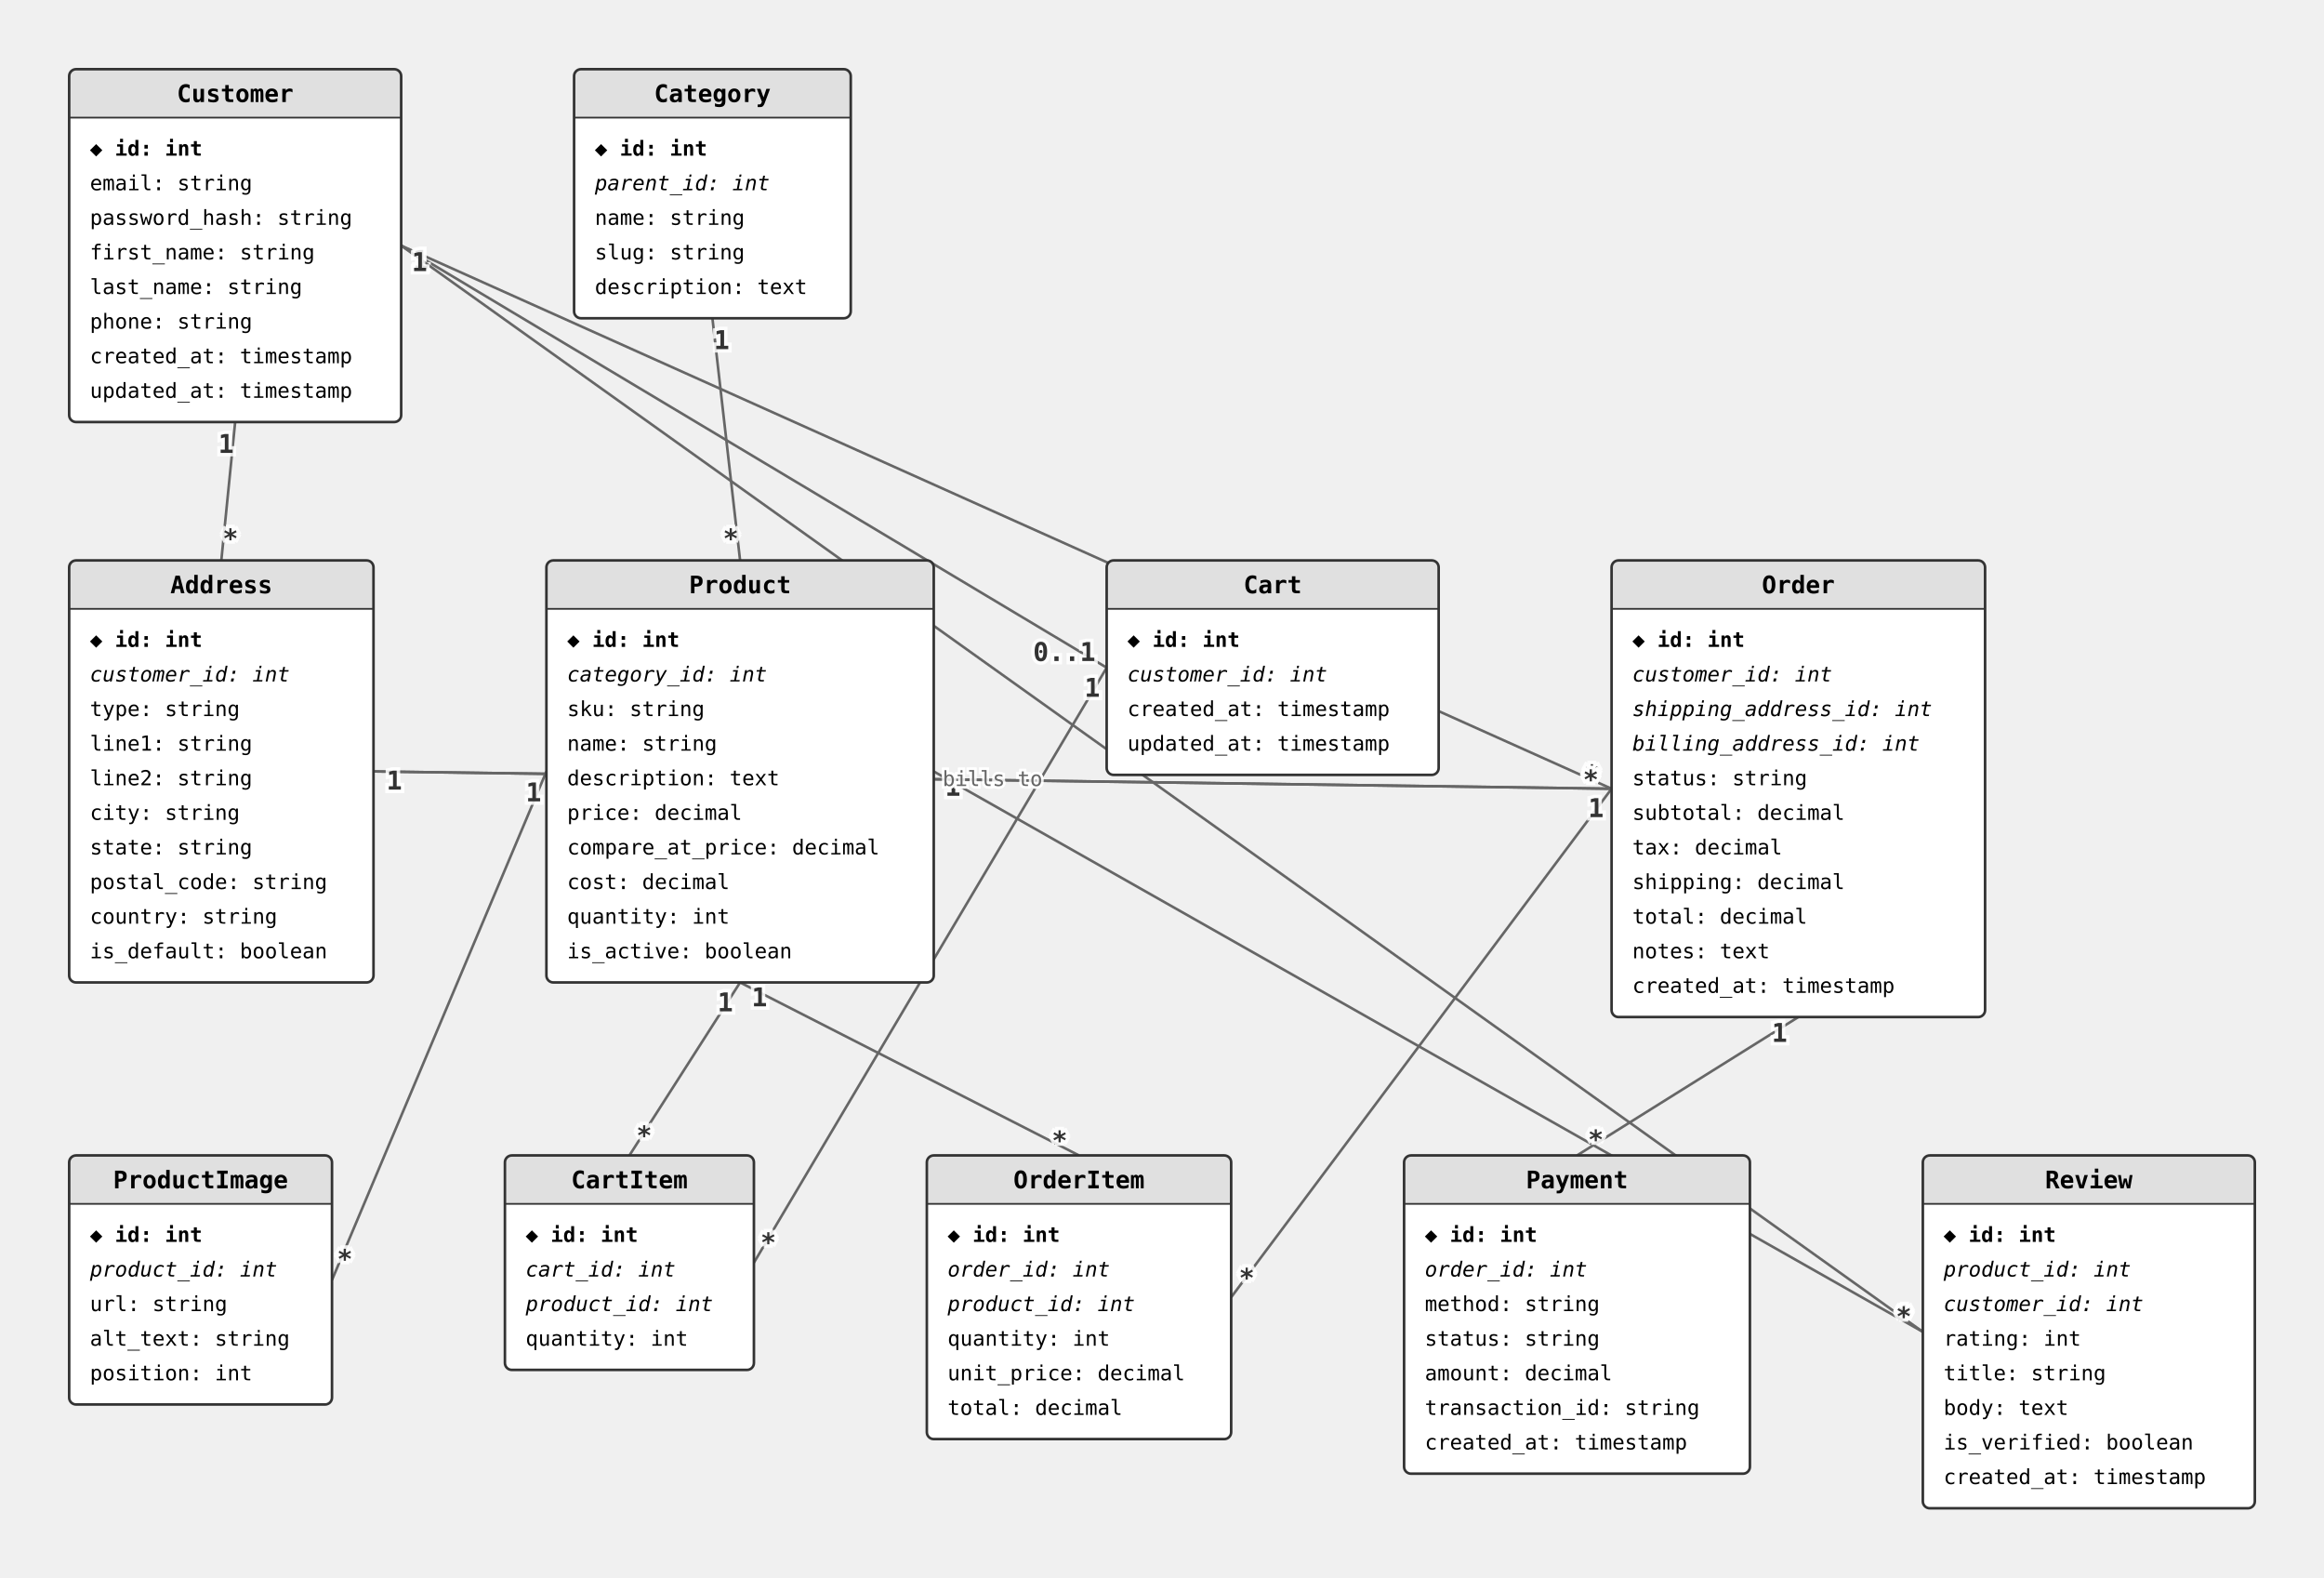
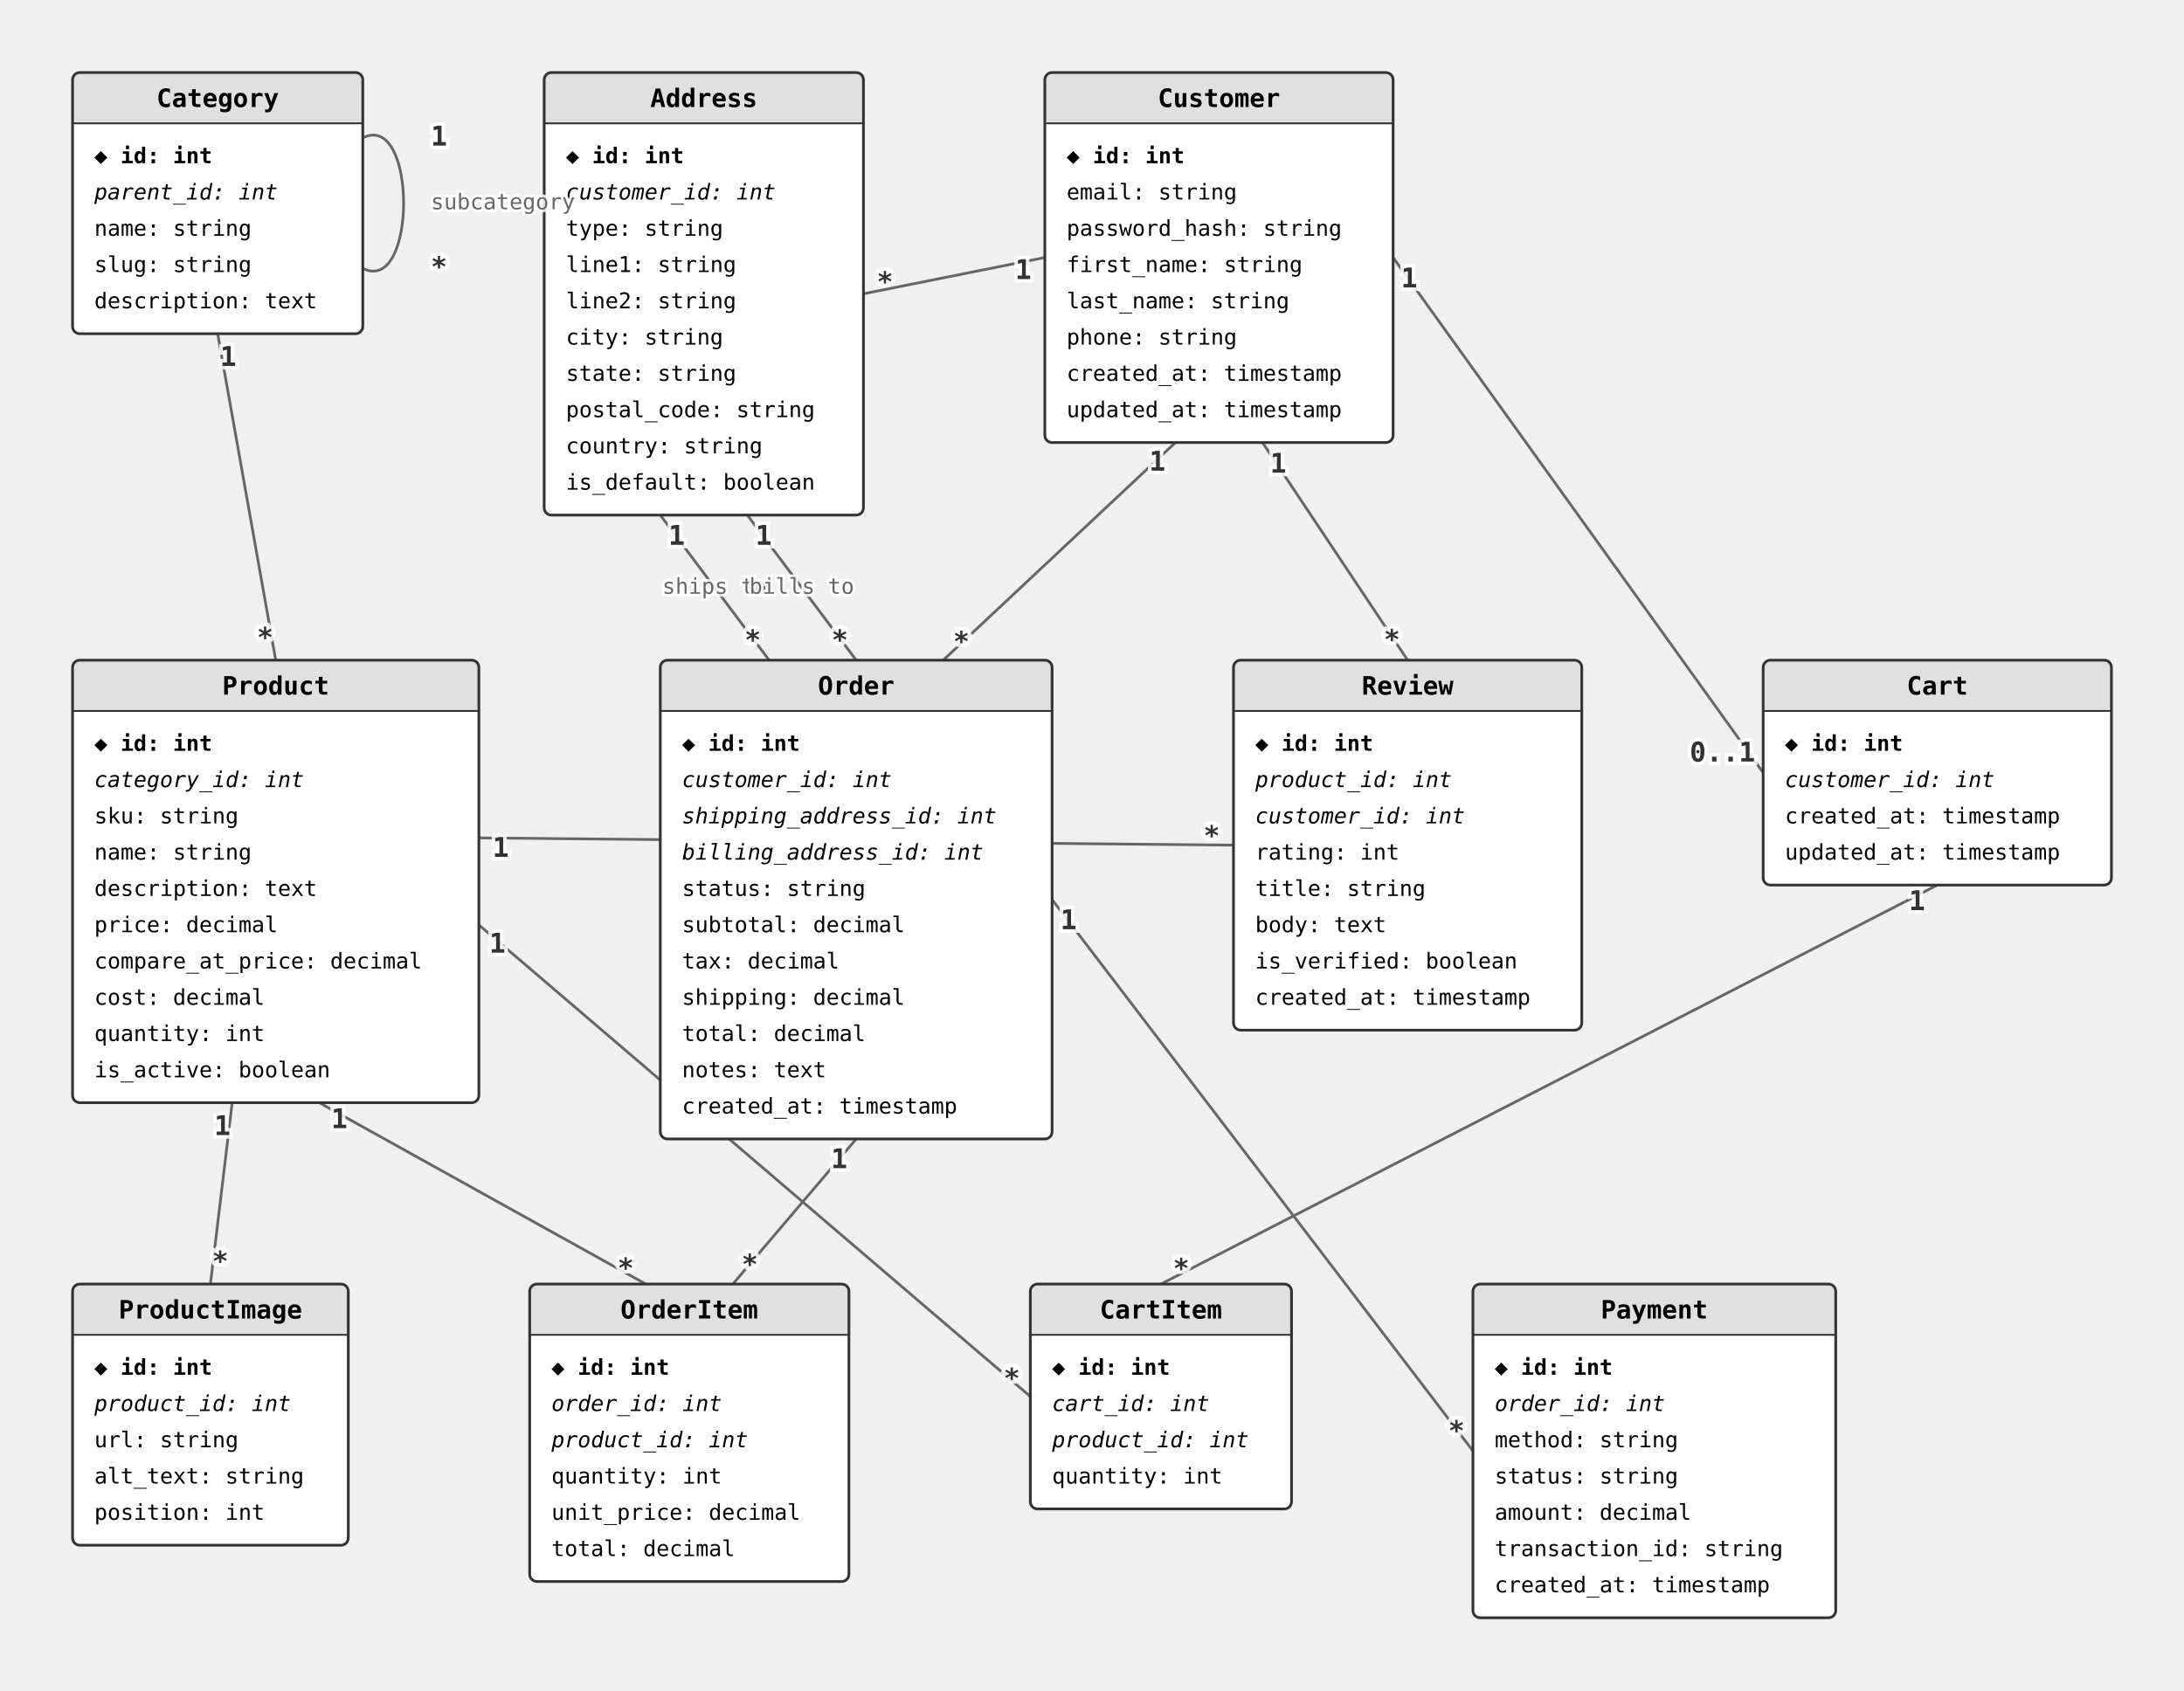
- <svg xmlns="http://www.w3.org/2000/svg" width="1344" height="912" viewBox="0 0 1344 912">
+ <svg xmlns="http://www.w3.org/2000/svg" width="1204" height="932" viewBox="0 0 1204 932">
  <style>
  .entity-bg { fill: #fff; }
  .entity-header { fill: #e0e0e0; }
  .entity-border { fill: none; stroke: #333; stroke-width: 1.5; }
  .entity-name { font-family: monospace; font-size: 14px; font-weight: bold; }
  .column-text { font-family: monospace; font-size: 12px; }
  .pk { font-weight: bold; }
  .fk { font-style: italic; }
  .edge { stroke: #666; stroke-width: 1.5; fill: none; }
  .edge-label { font-family: monospace; font-size: 12px; fill: #666; paint-order: stroke; stroke: rgba(255,255,255,0.85); stroke-width: 3px; }
  .cardinality { font-family: monospace; font-size: 15px; font-weight: bold; fill: #333; paint-order: stroke; stroke: rgba(255,255,255,0.85); stroke-width: 4px; }
</style>
-   <line class="edge" x1="136" y1="244" x2="128" y2="324" />
-   <text class="cardinality" x="135.254" y="251.463" text-anchor="end" dominant-baseline="hanging">1</text>
-   <text class="cardinality" x="128.746" y="316.537" text-anchor="start" dominant-baseline="alphabetic">*</text>
-   <line class="edge" x1="232" y1="142" x2="640" y2="386" />
-   <text class="cardinality" x="238.437" y="145.849" text-anchor="start" dominant-baseline="hanging">1</text>
-   <text class="cardinality" x="633.563" y="382.151" text-anchor="end" dominant-baseline="alphabetic">0..1</text>
-   <line class="edge" x1="232" y1="142" x2="932" y2="456" />
-   <text class="cardinality" x="238.843" y="145.07" text-anchor="start" dominant-baseline="hanging">1</text>
-   <text class="cardinality" x="925.157" y="452.93" text-anchor="end" dominant-baseline="alphabetic">*</text>
-   <line class="edge" x1="232" y1="142" x2="1112" y2="770" />
-   <text class="cardinality" x="238.105" y="146.357" text-anchor="start" dominant-baseline="hanging">1</text>
-   <text class="cardinality" x="1105.895" y="765.643" text-anchor="end" dominant-baseline="alphabetic">*</text>
-   <line class="edge" x1="412" y1="40" x2="412" y2="40" />
-   <line class="edge" x1="412" y1="184" x2="428" y2="324" />
-   <text class="cardinality" x="412.852" y="191.451" text-anchor="start" dominant-baseline="hanging">1</text>
-   <text class="cardinality" x="427.148" y="316.549" text-anchor="end" dominant-baseline="alphabetic">*</text>
-   <line class="edge" x1="316" y1="446" x2="192" y2="740" />
-   <text class="cardinality" x="313.085" y="452.91" text-anchor="end" dominant-baseline="hanging">1</text>
-   <text class="cardinality" x="194.915" y="733.09" text-anchor="start" dominant-baseline="alphabetic">*</text>
-   <line class="edge" x1="428" y1="568" x2="364" y2="668" />
-   <text class="cardinality" x="423.957" y="574.317" text-anchor="end" dominant-baseline="hanging">1</text>
-   <text class="cardinality" x="368.043" y="661.683" text-anchor="start" dominant-baseline="alphabetic">*</text>
-   <line class="edge" x1="428" y1="568" x2="624" y2="668" />
-   <text class="cardinality" x="434.681" y="571.409" text-anchor="start" dominant-baseline="hanging">1</text>
-   <text class="cardinality" x="617.319" y="664.591" text-anchor="end" dominant-baseline="alphabetic">*</text>
-   <line class="edge" x1="540" y1="446" x2="1112" y2="770" />
-   <text class="cardinality" x="546.526" y="449.696" text-anchor="start" dominant-baseline="hanging">1</text>
-   <text class="cardinality" x="1105.474" y="766.304" text-anchor="end" dominant-baseline="alphabetic">*</text>
-   <line class="edge" x1="640" y1="386" x2="436" y2="730" />
-   <text class="cardinality" x="636.174" y="392.451" text-anchor="end" dominant-baseline="hanging">1</text>
-   <text class="cardinality" x="439.826" y="723.549" text-anchor="start" dominant-baseline="alphabetic">*</text>
-   <line class="edge" x1="932" y1="456" x2="712" y2="750" />
-   <text class="cardinality" x="927.507" y="462.005" text-anchor="end" dominant-baseline="hanging">1</text>
-   <text class="cardinality" x="716.493" y="743.995" text-anchor="start" dominant-baseline="alphabetic">*</text>
-   <line class="edge" x1="1040" y1="588" x2="912" y2="668" />
-   <text class="cardinality" x="1033.64" y="591.975" text-anchor="end" dominant-baseline="hanging">1</text>
-   <text class="cardinality" x="918.36" y="664.025" text-anchor="start" dominant-baseline="alphabetic">*</text>
-   <line class="edge" x1="216" y1="446" x2="932" y2="456" />
-   <text class="cardinality" x="223.499" y="446.105" text-anchor="start" dominant-baseline="hanging">1</text>
-   <text class="cardinality" x="924.501" y="455.895" text-anchor="end" dominant-baseline="alphabetic">*</text>
-   <text class="edge-label" x="574" y="451" text-anchor="middle" dominant-baseline="middle">bills to</text>
-   <line class="edge" x1="216" y1="446" x2="932" y2="456" />
-   <text class="cardinality" x="223.499" y="446.105" text-anchor="start" dominant-baseline="hanging">1</text>
-   <text class="cardinality" x="924.501" y="455.895" text-anchor="end" dominant-baseline="alphabetic">*</text>
-   <text class="edge-label" x="574" y="451" text-anchor="middle" dominant-baseline="middle">bills to</text>
-   <rect class="entity-bg" x="40" y="40" width="192" height="204" rx="4" />
-   <rect class="entity-header" x="40" y="40" width="192" height="28" rx="4" />
-   <rect class="entity-header" x="40" y="64" width="192" height="4" />
-   <text class="entity-name" x="136" y="59" text-anchor="middle">Customer</text>
-   <line x1="40" y1="68" x2="232" y2="68" stroke="#333" stroke-width="1" />
+   <line class="edge" x1="576" y1="142" x2="476" y2="162" />
+   <line class="edge" x1="768" y1="142" x2="972" y2="426" />
+   <line class="edge" x1="648" y1="244" x2="520" y2="364" />
+   <line class="edge" x1="696" y1="244" x2="776" y2="364" />
+   <path class="edge" d="M 200 76 C 230 61, 230 163, 200 148" />
+   <line class="edge" x1="120" y1="184" x2="152" y2="364" />
+   <line class="edge" x1="128" y1="608" x2="116" y2="708" />
+   <line class="edge" x1="264" y1="510" x2="568" y2="770" />
+   <line class="edge" x1="176" y1="608" x2="356" y2="708" />
+   <line class="edge" x1="264" y1="462" x2="680" y2="466" />
+   <line class="edge" x1="1068" y1="488" x2="640" y2="708" />
+   <line class="edge" x1="472" y1="628" x2="404" y2="708" />
+   <line class="edge" x1="580" y1="496" x2="812" y2="800" />
+   <line class="edge" x1="364" y1="284" x2="424" y2="364" />
+   <line class="edge" x1="412" y1="284" x2="472" y2="364" />
+   <rect class="entity-bg" x="40" y="40" width="160" height="144" rx="4" />
+   <rect class="entity-header" x="40" y="40" width="160" height="28" rx="4" />
+   <rect class="entity-header" x="40" y="64" width="160" height="4" />
+   <text class="entity-name" x="120" y="59" text-anchor="middle">Category</text>
+   <line x1="40" y1="68" x2="200" y2="68" stroke="#333" stroke-width="1" />
  <text class="column-text pk" x="52" y="90">◆ id: int</text>
-   <text class="column-text" x="52" y="110">  email: string</text>
-   <text class="column-text" x="52" y="130">  password_hash: string</text>
-   <text class="column-text" x="52" y="150">  first_name: string</text>
-   <text class="column-text" x="52" y="170">  last_name: string</text>
-   <text class="column-text" x="52" y="190">  phone: string</text>
-   <text class="column-text" x="52" y="210">  created_at: timestamp</text>
-   <text class="column-text" x="52" y="230">  updated_at: timestamp</text>
-   <rect class="entity-border" x="40" y="40" width="192" height="204" rx="4" />
-   <rect class="entity-bg" x="332" y="40" width="160" height="144" rx="4" />
-   <rect class="entity-header" x="332" y="40" width="160" height="28" rx="4" />
-   <rect class="entity-header" x="332" y="64" width="160" height="4" />
-   <text class="entity-name" x="412" y="59" text-anchor="middle">Category</text>
-   <line x1="332" y1="68" x2="492" y2="68" stroke="#333" stroke-width="1" />
-   <text class="column-text pk" x="344" y="90">◆ id: int</text>
-   <text class="column-text fk" x="344" y="110">  parent_id: int</text>
-   <text class="column-text" x="344" y="130">  name: string</text>
-   <text class="column-text" x="344" y="150">  slug: string</text>
-   <text class="column-text" x="344" y="170">  description: text</text>
-   <rect class="entity-border" x="332" y="40" width="160" height="144" rx="4" />
-   <rect class="entity-bg" x="40" y="324" width="176" height="244" rx="4" />
-   <rect class="entity-header" x="40" y="324" width="176" height="28" rx="4" />
-   <rect class="entity-header" x="40" y="348" width="176" height="4" />
-   <text class="entity-name" x="128" y="343" text-anchor="middle">Address</text>
-   <line x1="40" y1="352" x2="216" y2="352" stroke="#333" stroke-width="1" />
-   <text class="column-text pk" x="52" y="374">◆ id: int</text>
-   <text class="column-text fk" x="52" y="394">  customer_id: int</text>
-   <text class="column-text" x="52" y="414">  type: string</text>
-   <text class="column-text" x="52" y="434">  line1: string</text>
-   <text class="column-text" x="52" y="454">  line2: string</text>
-   <text class="column-text" x="52" y="474">  city: string</text>
-   <text class="column-text" x="52" y="494">  state: string</text>
-   <text class="column-text" x="52" y="514">  postal_code: string</text>
-   <text class="column-text" x="52" y="534">  country: string</text>
-   <text class="column-text" x="52" y="554">  is_default: boolean</text>
-   <rect class="entity-border" x="40" y="324" width="176" height="244" rx="4" />
-   <rect class="entity-bg" x="316" y="324" width="224" height="244" rx="4" />
-   <rect class="entity-header" x="316" y="324" width="224" height="28" rx="4" />
-   <rect class="entity-header" x="316" y="348" width="224" height="4" />
-   <text class="entity-name" x="428" y="343" text-anchor="middle">Product</text>
-   <line x1="316" y1="352" x2="540" y2="352" stroke="#333" stroke-width="1" />
-   <text class="column-text pk" x="328" y="374">◆ id: int</text>
-   <text class="column-text fk" x="328" y="394">  category_id: int</text>
-   <text class="column-text" x="328" y="414">  sku: string</text>
-   <text class="column-text" x="328" y="434">  name: string</text>
-   <text class="column-text" x="328" y="454">  description: text</text>
-   <text class="column-text" x="328" y="474">  price: decimal</text>
-   <text class="column-text" x="328" y="494">  compare_at_price: decimal</text>
-   <text class="column-text" x="328" y="514">  cost: decimal</text>
-   <text class="column-text" x="328" y="534">  quantity: int</text>
-   <text class="column-text" x="328" y="554">  is_active: boolean</text>
-   <rect class="entity-border" x="316" y="324" width="224" height="244" rx="4" />
-   <rect class="entity-bg" x="640" y="324" width="192" height="124" rx="4" />
-   <rect class="entity-header" x="640" y="324" width="192" height="28" rx="4" />
-   <rect class="entity-header" x="640" y="348" width="192" height="4" />
-   <text class="entity-name" x="736" y="343" text-anchor="middle">Cart</text>
-   <line x1="640" y1="352" x2="832" y2="352" stroke="#333" stroke-width="1" />
-   <text class="column-text pk" x="652" y="374">◆ id: int</text>
-   <text class="column-text fk" x="652" y="394">  customer_id: int</text>
-   <text class="column-text" x="652" y="414">  created_at: timestamp</text>
-   <text class="column-text" x="652" y="434">  updated_at: timestamp</text>
-   <rect class="entity-border" x="640" y="324" width="192" height="124" rx="4" />
-   <rect class="entity-bg" x="932" y="324" width="216" height="264" rx="4" />
-   <rect class="entity-header" x="932" y="324" width="216" height="28" rx="4" />
-   <rect class="entity-header" x="932" y="348" width="216" height="4" />
-   <text class="entity-name" x="1040" y="343" text-anchor="middle">Order</text>
-   <line x1="932" y1="352" x2="1148" y2="352" stroke="#333" stroke-width="1" />
-   <text class="column-text pk" x="944" y="374">◆ id: int</text>
-   <text class="column-text fk" x="944" y="394">  customer_id: int</text>
-   <text class="column-text fk" x="944" y="414">  shipping_address_id: int</text>
-   <text class="column-text fk" x="944" y="434">  billing_address_id: int</text>
-   <text class="column-text" x="944" y="454">  status: string</text>
-   <text class="column-text" x="944" y="474">  subtotal: decimal</text>
-   <text class="column-text" x="944" y="494">  tax: decimal</text>
-   <text class="column-text" x="944" y="514">  shipping: decimal</text>
-   <text class="column-text" x="944" y="534">  total: decimal</text>
-   <text class="column-text" x="944" y="554">  notes: text</text>
-   <text class="column-text" x="944" y="574">  created_at: timestamp</text>
-   <rect class="entity-border" x="932" y="324" width="216" height="264" rx="4" />
-   <rect class="entity-bg" x="40" y="668" width="152" height="144" rx="4" />
-   <rect class="entity-header" x="40" y="668" width="152" height="28" rx="4" />
-   <rect class="entity-header" x="40" y="692" width="152" height="4" />
-   <text class="entity-name" x="116" y="687" text-anchor="middle">ProductImage</text>
-   <line x1="40" y1="696" x2="192" y2="696" stroke="#333" stroke-width="1" />
-   <text class="column-text pk" x="52" y="718">◆ id: int</text>
-   <text class="column-text fk" x="52" y="738">  product_id: int</text>
-   <text class="column-text" x="52" y="758">  url: string</text>
-   <text class="column-text" x="52" y="778">  alt_text: string</text>
-   <text class="column-text" x="52" y="798">  position: int</text>
-   <rect class="entity-border" x="40" y="668" width="152" height="144" rx="4" />
-   <rect class="entity-bg" x="292" y="668" width="144" height="124" rx="4" />
-   <rect class="entity-header" x="292" y="668" width="144" height="28" rx="4" />
-   <rect class="entity-header" x="292" y="692" width="144" height="4" />
-   <text class="entity-name" x="364" y="687" text-anchor="middle">CartItem</text>
-   <line x1="292" y1="696" x2="436" y2="696" stroke="#333" stroke-width="1" />
-   <text class="column-text pk" x="304" y="718">◆ id: int</text>
-   <text class="column-text fk" x="304" y="738">  cart_id: int</text>
-   <text class="column-text fk" x="304" y="758">  product_id: int</text>
-   <text class="column-text" x="304" y="778">  quantity: int</text>
-   <rect class="entity-border" x="292" y="668" width="144" height="124" rx="4" />
-   <rect class="entity-bg" x="536" y="668" width="176" height="164" rx="4" />
-   <rect class="entity-header" x="536" y="668" width="176" height="28" rx="4" />
-   <rect class="entity-header" x="536" y="692" width="176" height="4" />
-   <text class="entity-name" x="624" y="687" text-anchor="middle">OrderItem</text>
-   <line x1="536" y1="696" x2="712" y2="696" stroke="#333" stroke-width="1" />
-   <text class="column-text pk" x="548" y="718">◆ id: int</text>
-   <text class="column-text fk" x="548" y="738">  order_id: int</text>
-   <text class="column-text fk" x="548" y="758">  product_id: int</text>
-   <text class="column-text" x="548" y="778">  quantity: int</text>
-   <text class="column-text" x="548" y="798">  unit_price: decimal</text>
-   <text class="column-text" x="548" y="818">  total: decimal</text>
-   <rect class="entity-border" x="536" y="668" width="176" height="164" rx="4" />
-   <rect class="entity-bg" x="812" y="668" width="200" height="184" rx="4" />
-   <rect class="entity-header" x="812" y="668" width="200" height="28" rx="4" />
-   <rect class="entity-header" x="812" y="692" width="200" height="4" />
-   <text class="entity-name" x="912" y="687" text-anchor="middle">Payment</text>
-   <line x1="812" y1="696" x2="1012" y2="696" stroke="#333" stroke-width="1" />
-   <text class="column-text pk" x="824" y="718">◆ id: int</text>
-   <text class="column-text fk" x="824" y="738">  order_id: int</text>
-   <text class="column-text" x="824" y="758">  method: string</text>
-   <text class="column-text" x="824" y="778">  status: string</text>
-   <text class="column-text" x="824" y="798">  amount: decimal</text>
-   <text class="column-text" x="824" y="818">  transaction_id: string</text>
-   <text class="column-text" x="824" y="838">  created_at: timestamp</text>
-   <rect class="entity-border" x="812" y="668" width="200" height="184" rx="4" />
-   <rect class="entity-bg" x="1112" y="668" width="192" height="204" rx="4" />
-   <rect class="entity-header" x="1112" y="668" width="192" height="28" rx="4" />
-   <rect class="entity-header" x="1112" y="692" width="192" height="4" />
-   <text class="entity-name" x="1208" y="687" text-anchor="middle">Review</text>
-   <line x1="1112" y1="696" x2="1304" y2="696" stroke="#333" stroke-width="1" />
-   <text class="column-text pk" x="1124" y="718">◆ id: int</text>
-   <text class="column-text fk" x="1124" y="738">  product_id: int</text>
-   <text class="column-text fk" x="1124" y="758">  customer_id: int</text>
-   <text class="column-text" x="1124" y="778">  rating: int</text>
-   <text class="column-text" x="1124" y="798">  title: string</text>
-   <text class="column-text" x="1124" y="818">  body: text</text>
-   <text class="column-text" x="1124" y="838">  is_verified: boolean</text>
-   <text class="column-text" x="1124" y="858">  created_at: timestamp</text>
-   <rect class="entity-border" x="1112" y="668" width="192" height="204" rx="4" />
+   <text class="column-text fk" x="52" y="110">  parent_id: int</text>
+   <text class="column-text" x="52" y="130">  name: string</text>
+   <text class="column-text" x="52" y="150">  slug: string</text>
+   <text class="column-text" x="52" y="170">  description: text</text>
+   <rect class="entity-border" x="40" y="40" width="160" height="144" rx="4" />
+   <rect class="entity-bg" x="300" y="40" width="176" height="244" rx="4" />
+   <rect class="entity-header" x="300" y="40" width="176" height="28" rx="4" />
+   <rect class="entity-header" x="300" y="64" width="176" height="4" />
+   <text class="entity-name" x="388" y="59" text-anchor="middle">Address</text>
+   <line x1="300" y1="68" x2="476" y2="68" stroke="#333" stroke-width="1" />
+   <text class="column-text pk" x="312" y="90">◆ id: int</text>
+   <text class="column-text fk" x="312" y="110">  customer_id: int</text>
+   <text class="column-text" x="312" y="130">  type: string</text>
+   <text class="column-text" x="312" y="150">  line1: string</text>
+   <text class="column-text" x="312" y="170">  line2: string</text>
+   <text class="column-text" x="312" y="190">  city: string</text>
+   <text class="column-text" x="312" y="210">  state: string</text>
+   <text class="column-text" x="312" y="230">  postal_code: string</text>
+   <text class="column-text" x="312" y="250">  country: string</text>
+   <text class="column-text" x="312" y="270">  is_default: boolean</text>
+   <rect class="entity-border" x="300" y="40" width="176" height="244" rx="4" />
+   <rect class="entity-bg" x="576" y="40" width="192" height="204" rx="4" />
+   <rect class="entity-header" x="576" y="40" width="192" height="28" rx="4" />
+   <rect class="entity-header" x="576" y="64" width="192" height="4" />
+   <text class="entity-name" x="672" y="59" text-anchor="middle">Customer</text>
+   <line x1="576" y1="68" x2="768" y2="68" stroke="#333" stroke-width="1" />
+   <text class="column-text pk" x="588" y="90">◆ id: int</text>
+   <text class="column-text" x="588" y="110">  email: string</text>
+   <text class="column-text" x="588" y="130">  password_hash: string</text>
+   <text class="column-text" x="588" y="150">  first_name: string</text>
+   <text class="column-text" x="588" y="170">  last_name: string</text>
+   <text class="column-text" x="588" y="190">  phone: string</text>
+   <text class="column-text" x="588" y="210">  created_at: timestamp</text>
+   <text class="column-text" x="588" y="230">  updated_at: timestamp</text>
+   <rect class="entity-border" x="576" y="40" width="192" height="204" rx="4" />
+   <rect class="entity-bg" x="40" y="364" width="224" height="244" rx="4" />
+   <rect class="entity-header" x="40" y="364" width="224" height="28" rx="4" />
+   <rect class="entity-header" x="40" y="388" width="224" height="4" />
+   <text class="entity-name" x="152" y="383" text-anchor="middle">Product</text>
+   <line x1="40" y1="392" x2="264" y2="392" stroke="#333" stroke-width="1" />
+   <text class="column-text pk" x="52" y="414">◆ id: int</text>
+   <text class="column-text fk" x="52" y="434">  category_id: int</text>
+   <text class="column-text" x="52" y="454">  sku: string</text>
+   <text class="column-text" x="52" y="474">  name: string</text>
+   <text class="column-text" x="52" y="494">  description: text</text>
+   <text class="column-text" x="52" y="514">  price: decimal</text>
+   <text class="column-text" x="52" y="534">  compare_at_price: decimal</text>
+   <text class="column-text" x="52" y="554">  cost: decimal</text>
+   <text class="column-text" x="52" y="574">  quantity: int</text>
+   <text class="column-text" x="52" y="594">  is_active: boolean</text>
+   <rect class="entity-border" x="40" y="364" width="224" height="244" rx="4" />
+   <rect class="entity-bg" x="364" y="364" width="216" height="264" rx="4" />
+   <rect class="entity-header" x="364" y="364" width="216" height="28" rx="4" />
+   <rect class="entity-header" x="364" y="388" width="216" height="4" />
+   <text class="entity-name" x="472" y="383" text-anchor="middle">Order</text>
+   <line x1="364" y1="392" x2="580" y2="392" stroke="#333" stroke-width="1" />
+   <text class="column-text pk" x="376" y="414">◆ id: int</text>
+   <text class="column-text fk" x="376" y="434">  customer_id: int</text>
+   <text class="column-text fk" x="376" y="454">  shipping_address_id: int</text>
+   <text class="column-text fk" x="376" y="474">  billing_address_id: int</text>
+   <text class="column-text" x="376" y="494">  status: string</text>
+   <text class="column-text" x="376" y="514">  subtotal: decimal</text>
+   <text class="column-text" x="376" y="534">  tax: decimal</text>
+   <text class="column-text" x="376" y="554">  shipping: decimal</text>
+   <text class="column-text" x="376" y="574">  total: decimal</text>
+   <text class="column-text" x="376" y="594">  notes: text</text>
+   <text class="column-text" x="376" y="614">  created_at: timestamp</text>
+   <rect class="entity-border" x="364" y="364" width="216" height="264" rx="4" />
+   <rect class="entity-bg" x="680" y="364" width="192" height="204" rx="4" />
+   <rect class="entity-header" x="680" y="364" width="192" height="28" rx="4" />
+   <rect class="entity-header" x="680" y="388" width="192" height="4" />
+   <text class="entity-name" x="776" y="383" text-anchor="middle">Review</text>
+   <line x1="680" y1="392" x2="872" y2="392" stroke="#333" stroke-width="1" />
+   <text class="column-text pk" x="692" y="414">◆ id: int</text>
+   <text class="column-text fk" x="692" y="434">  product_id: int</text>
+   <text class="column-text fk" x="692" y="454">  customer_id: int</text>
+   <text class="column-text" x="692" y="474">  rating: int</text>
+   <text class="column-text" x="692" y="494">  title: string</text>
+   <text class="column-text" x="692" y="514">  body: text</text>
+   <text class="column-text" x="692" y="534">  is_verified: boolean</text>
+   <text class="column-text" x="692" y="554">  created_at: timestamp</text>
+   <rect class="entity-border" x="680" y="364" width="192" height="204" rx="4" />
+   <rect class="entity-bg" x="972" y="364" width="192" height="124" rx="4" />
+   <rect class="entity-header" x="972" y="364" width="192" height="28" rx="4" />
+   <rect class="entity-header" x="972" y="388" width="192" height="4" />
+   <text class="entity-name" x="1068" y="383" text-anchor="middle">Cart</text>
+   <line x1="972" y1="392" x2="1164" y2="392" stroke="#333" stroke-width="1" />
+   <text class="column-text pk" x="984" y="414">◆ id: int</text>
+   <text class="column-text fk" x="984" y="434">  customer_id: int</text>
+   <text class="column-text" x="984" y="454">  created_at: timestamp</text>
+   <text class="column-text" x="984" y="474">  updated_at: timestamp</text>
+   <rect class="entity-border" x="972" y="364" width="192" height="124" rx="4" />
+   <rect class="entity-bg" x="40" y="708" width="152" height="144" rx="4" />
+   <rect class="entity-header" x="40" y="708" width="152" height="28" rx="4" />
+   <rect class="entity-header" x="40" y="732" width="152" height="4" />
+   <text class="entity-name" x="116" y="727" text-anchor="middle">ProductImage</text>
+   <line x1="40" y1="736" x2="192" y2="736" stroke="#333" stroke-width="1" />
+   <text class="column-text pk" x="52" y="758">◆ id: int</text>
+   <text class="column-text fk" x="52" y="778">  product_id: int</text>
+   <text class="column-text" x="52" y="798">  url: string</text>
+   <text class="column-text" x="52" y="818">  alt_text: string</text>
+   <text class="column-text" x="52" y="838">  position: int</text>
+   <rect class="entity-border" x="40" y="708" width="152" height="144" rx="4" />
+   <rect class="entity-bg" x="292" y="708" width="176" height="164" rx="4" />
+   <rect class="entity-header" x="292" y="708" width="176" height="28" rx="4" />
+   <rect class="entity-header" x="292" y="732" width="176" height="4" />
+   <text class="entity-name" x="380" y="727" text-anchor="middle">OrderItem</text>
+   <line x1="292" y1="736" x2="468" y2="736" stroke="#333" stroke-width="1" />
+   <text class="column-text pk" x="304" y="758">◆ id: int</text>
+   <text class="column-text fk" x="304" y="778">  order_id: int</text>
+   <text class="column-text fk" x="304" y="798">  product_id: int</text>
+   <text class="column-text" x="304" y="818">  quantity: int</text>
+   <text class="column-text" x="304" y="838">  unit_price: decimal</text>
+   <text class="column-text" x="304" y="858">  total: decimal</text>
+   <rect class="entity-border" x="292" y="708" width="176" height="164" rx="4" />
+   <rect class="entity-bg" x="568" y="708" width="144" height="124" rx="4" />
+   <rect class="entity-header" x="568" y="708" width="144" height="28" rx="4" />
+   <rect class="entity-header" x="568" y="732" width="144" height="4" />
+   <text class="entity-name" x="640" y="727" text-anchor="middle">CartItem</text>
+   <line x1="568" y1="736" x2="712" y2="736" stroke="#333" stroke-width="1" />
+   <text class="column-text pk" x="580" y="758">◆ id: int</text>
+   <text class="column-text fk" x="580" y="778">  cart_id: int</text>
+   <text class="column-text fk" x="580" y="798">  product_id: int</text>
+   <text class="column-text" x="580" y="818">  quantity: int</text>
+   <rect class="entity-border" x="568" y="708" width="144" height="124" rx="4" />
+   <rect class="entity-bg" x="812" y="708" width="200" height="184" rx="4" />
+   <rect class="entity-header" x="812" y="708" width="200" height="28" rx="4" />
+   <rect class="entity-header" x="812" y="732" width="200" height="4" />
+   <text class="entity-name" x="912" y="727" text-anchor="middle">Payment</text>
+   <line x1="812" y1="736" x2="1012" y2="736" stroke="#333" stroke-width="1" />
+   <text class="column-text pk" x="824" y="758">◆ id: int</text>
+   <text class="column-text fk" x="824" y="778">  order_id: int</text>
+   <text class="column-text" x="824" y="798">  method: string</text>
+   <text class="column-text" x="824" y="818">  status: string</text>
+   <text class="column-text" x="824" y="838">  amount: decimal</text>
+   <text class="column-text" x="824" y="858">  transaction_id: string</text>
+   <text class="column-text" x="824" y="878">  created_at: timestamp</text>
+   <rect class="entity-border" x="812" y="708" width="200" height="184" rx="4" />
+   <text class="cardinality" x="568.646" y="143.471" text-anchor="end" dominant-baseline="hanging">1</text>
+   <text class="cardinality" x="483.354" y="160.529" text-anchor="start" dominant-baseline="alphabetic">*</text>
+   <text class="cardinality" x="772.376" y="148.091" text-anchor="start" dominant-baseline="hanging">1</text>
+   <text class="cardinality" x="967.624" y="419.909" text-anchor="end" dominant-baseline="alphabetic">0..1</text>
+   <text class="cardinality" x="642.528" y="249.13" text-anchor="end" dominant-baseline="hanging">1</text>
+   <text class="cardinality" x="525.472" y="358.87" text-anchor="start" dominant-baseline="alphabetic">*</text>
+   <text class="cardinality" x="700.16" y="250.24" text-anchor="start" dominant-baseline="hanging">1</text>
+   <text class="cardinality" x="771.84" y="357.76" text-anchor="end" dominant-baseline="alphabetic">*</text>
+   <text class="cardinality" x="237.5" y="76" text-anchor="start" dominant-baseline="middle">1</text>
+   <text class="cardinality" x="237.5" y="148" text-anchor="start" dominant-baseline="middle">*</text>
+   <text class="edge-label" x="237.5" y="112" text-anchor="start" dominant-baseline="middle">subcategory</text>
+   <text class="cardinality" x="121.313" y="191.384" text-anchor="start" dominant-baseline="hanging">1</text>
+   <text class="cardinality" x="150.687" y="356.616" text-anchor="end" dominant-baseline="alphabetic">*</text>
+   <text class="cardinality" x="127.106" y="615.447" text-anchor="end" dominant-baseline="hanging">1</text>
+   <text class="cardinality" x="116.894" y="700.553" text-anchor="start" dominant-baseline="alphabetic">*</text>
+   <text class="cardinality" x="269.7" y="514.875" text-anchor="start" dominant-baseline="hanging">1</text>
+   <text class="cardinality" x="562.3" y="765.125" text-anchor="end" dominant-baseline="alphabetic">*</text>
+   <text class="cardinality" x="182.556" y="611.642" text-anchor="start" dominant-baseline="hanging">1</text>
+   <text class="cardinality" x="349.444" y="704.358" text-anchor="end" dominant-baseline="alphabetic">*</text>
+   <text class="cardinality" x="271.5" y="462.072" text-anchor="start" dominant-baseline="hanging">1</text>
+   <text class="cardinality" x="672.5" y="465.928" text-anchor="end" dominant-baseline="alphabetic">*</text>
+   <text class="cardinality" x="1061.33" y="491.429" text-anchor="end" dominant-baseline="hanging">1</text>
+   <text class="cardinality" x="646.67" y="704.571" text-anchor="start" dominant-baseline="alphabetic">*</text>
+   <text class="cardinality" x="467.143" y="633.715" text-anchor="end" dominant-baseline="hanging">1</text>
+   <text class="cardinality" x="408.857" y="702.285" text-anchor="start" dominant-baseline="alphabetic">*</text>
+   <text class="cardinality" x="584.55" y="501.962" text-anchor="start" dominant-baseline="hanging">1</text>
+   <text class="cardinality" x="807.45" y="794.038" text-anchor="end" dominant-baseline="alphabetic">*</text>
+   <text class="cardinality" x="368.5" y="290" text-anchor="start" dominant-baseline="hanging">1</text>
+   <text class="cardinality" x="419.5" y="358" text-anchor="end" dominant-baseline="alphabetic">*</text>
+   <text class="edge-label" x="394" y="324" text-anchor="middle" dominant-baseline="middle">ships to</text>
+   <text class="cardinality" x="416.5" y="290" text-anchor="start" dominant-baseline="hanging">1</text>
+   <text class="cardinality" x="467.5" y="358" text-anchor="end" dominant-baseline="alphabetic">*</text>
+   <text class="edge-label" x="442" y="324" text-anchor="middle" dominant-baseline="middle">bills to</text>
</svg>
